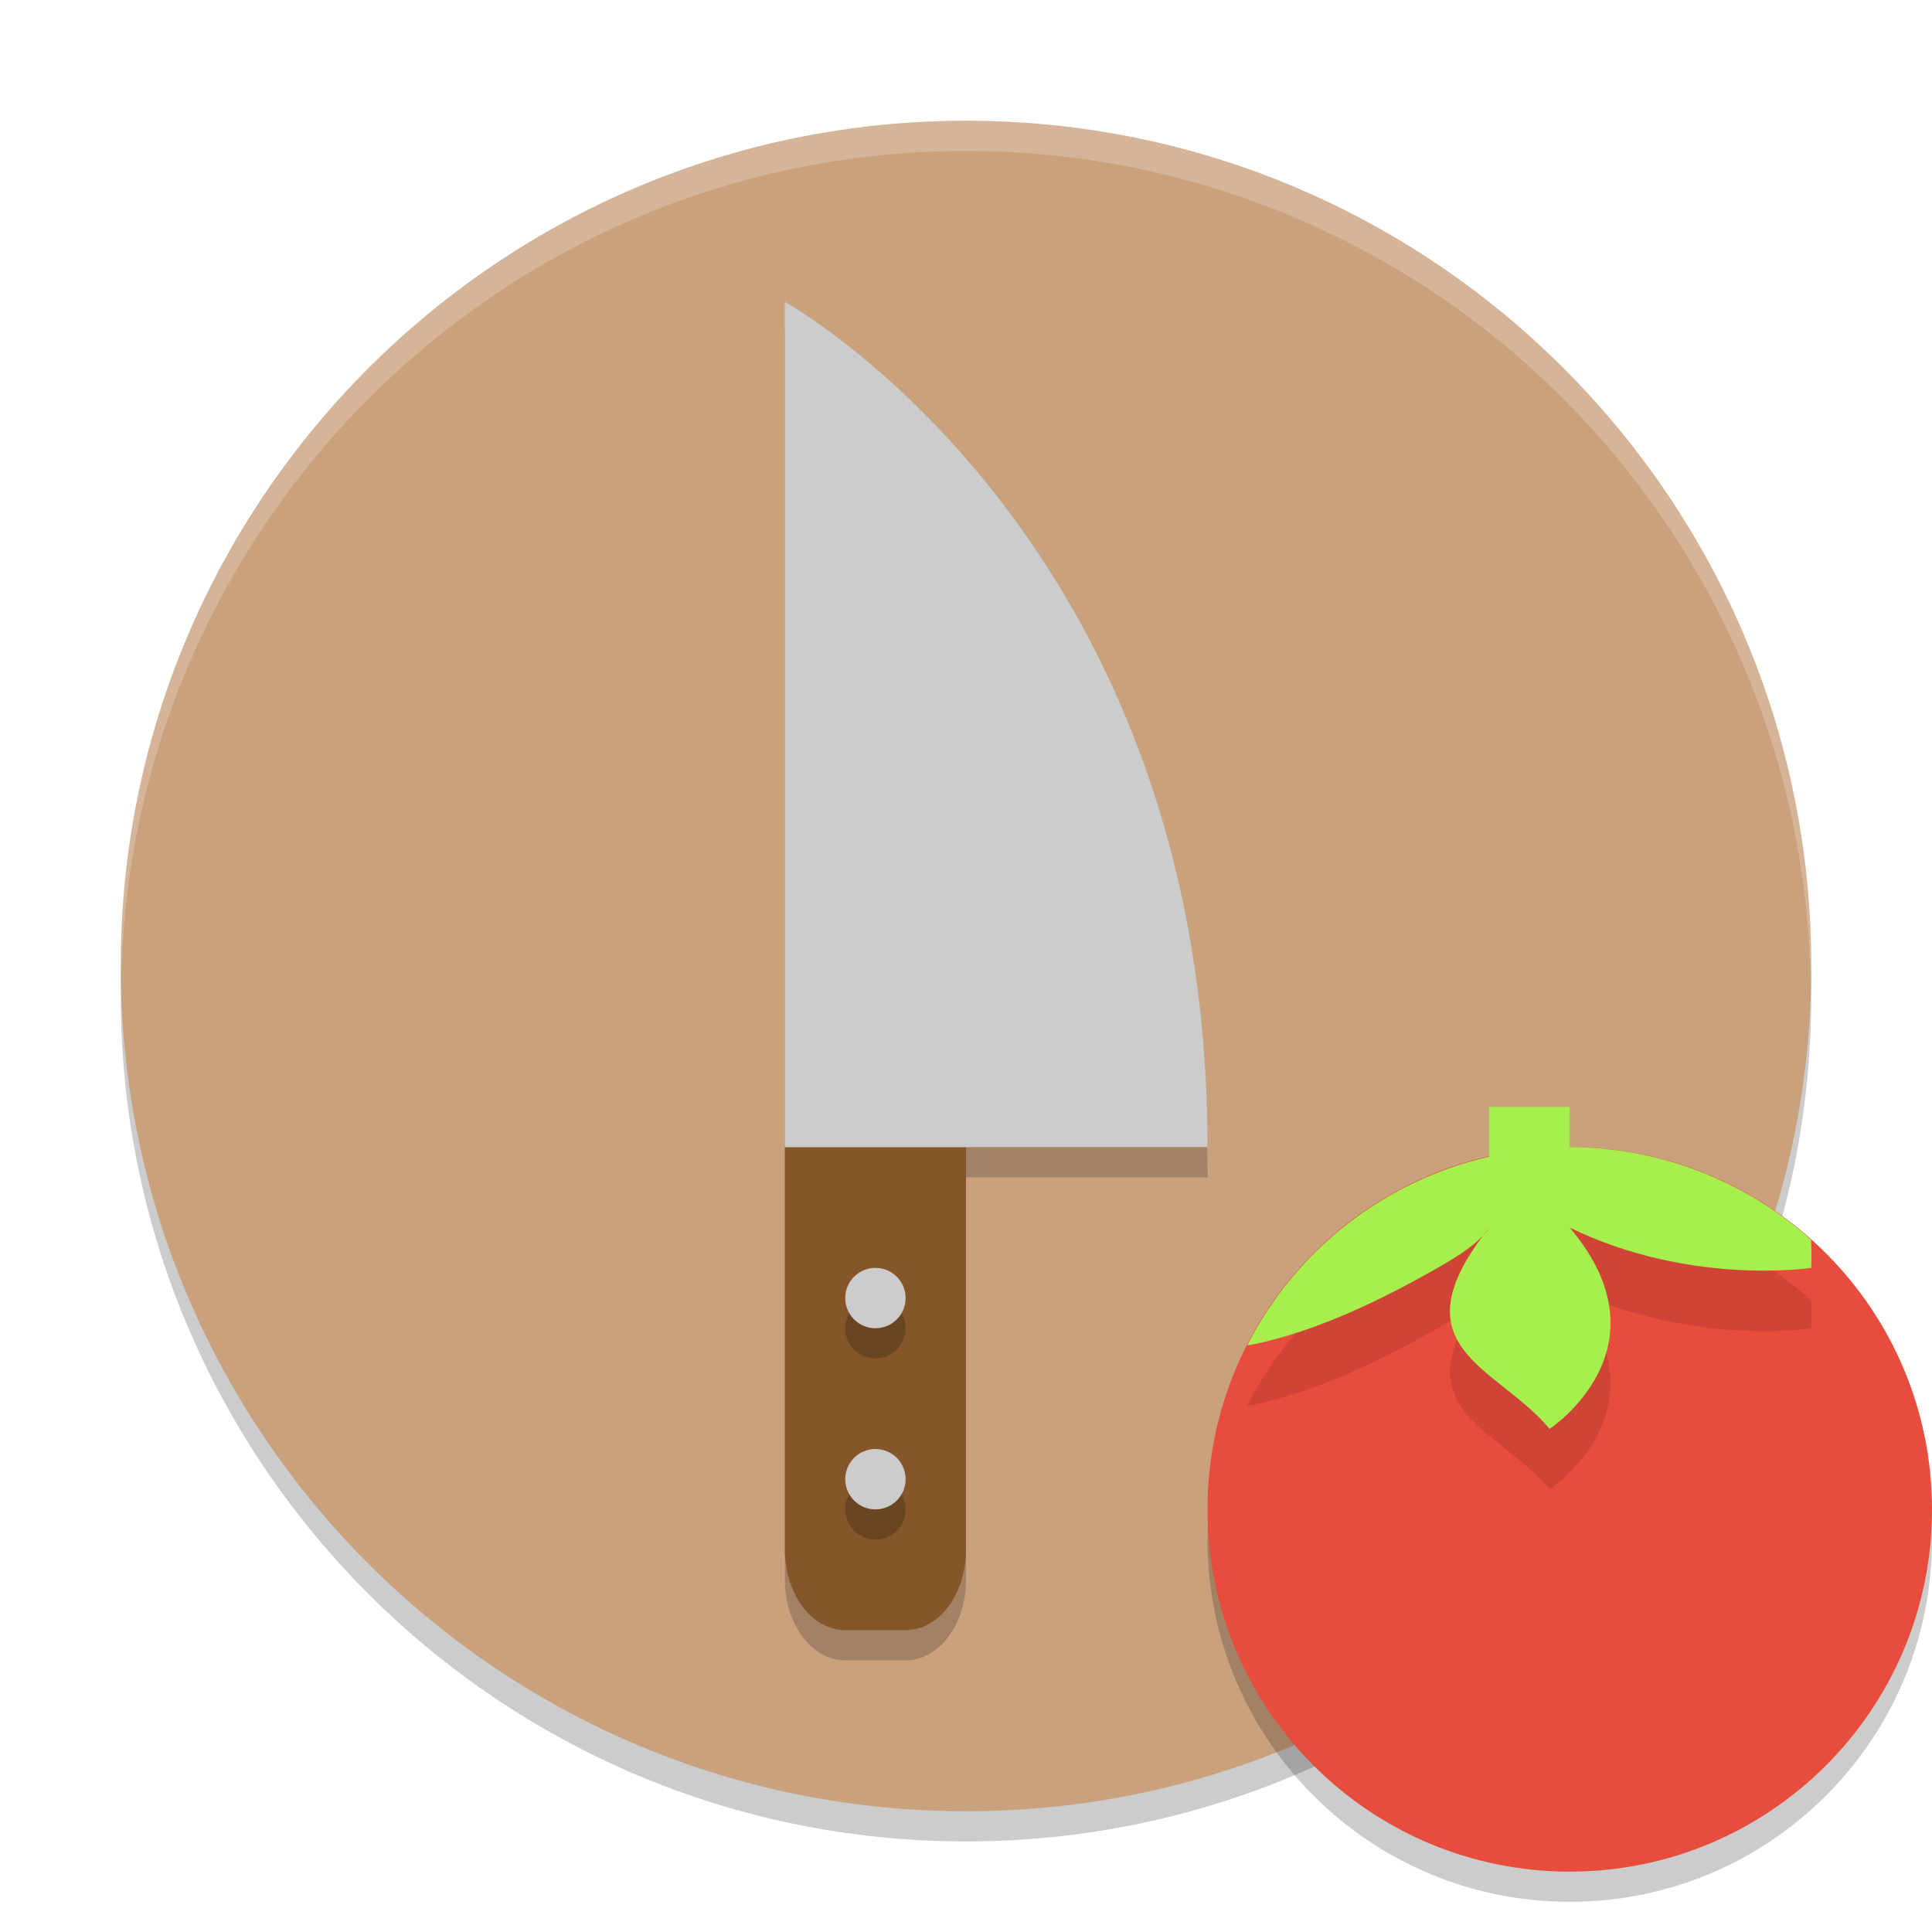
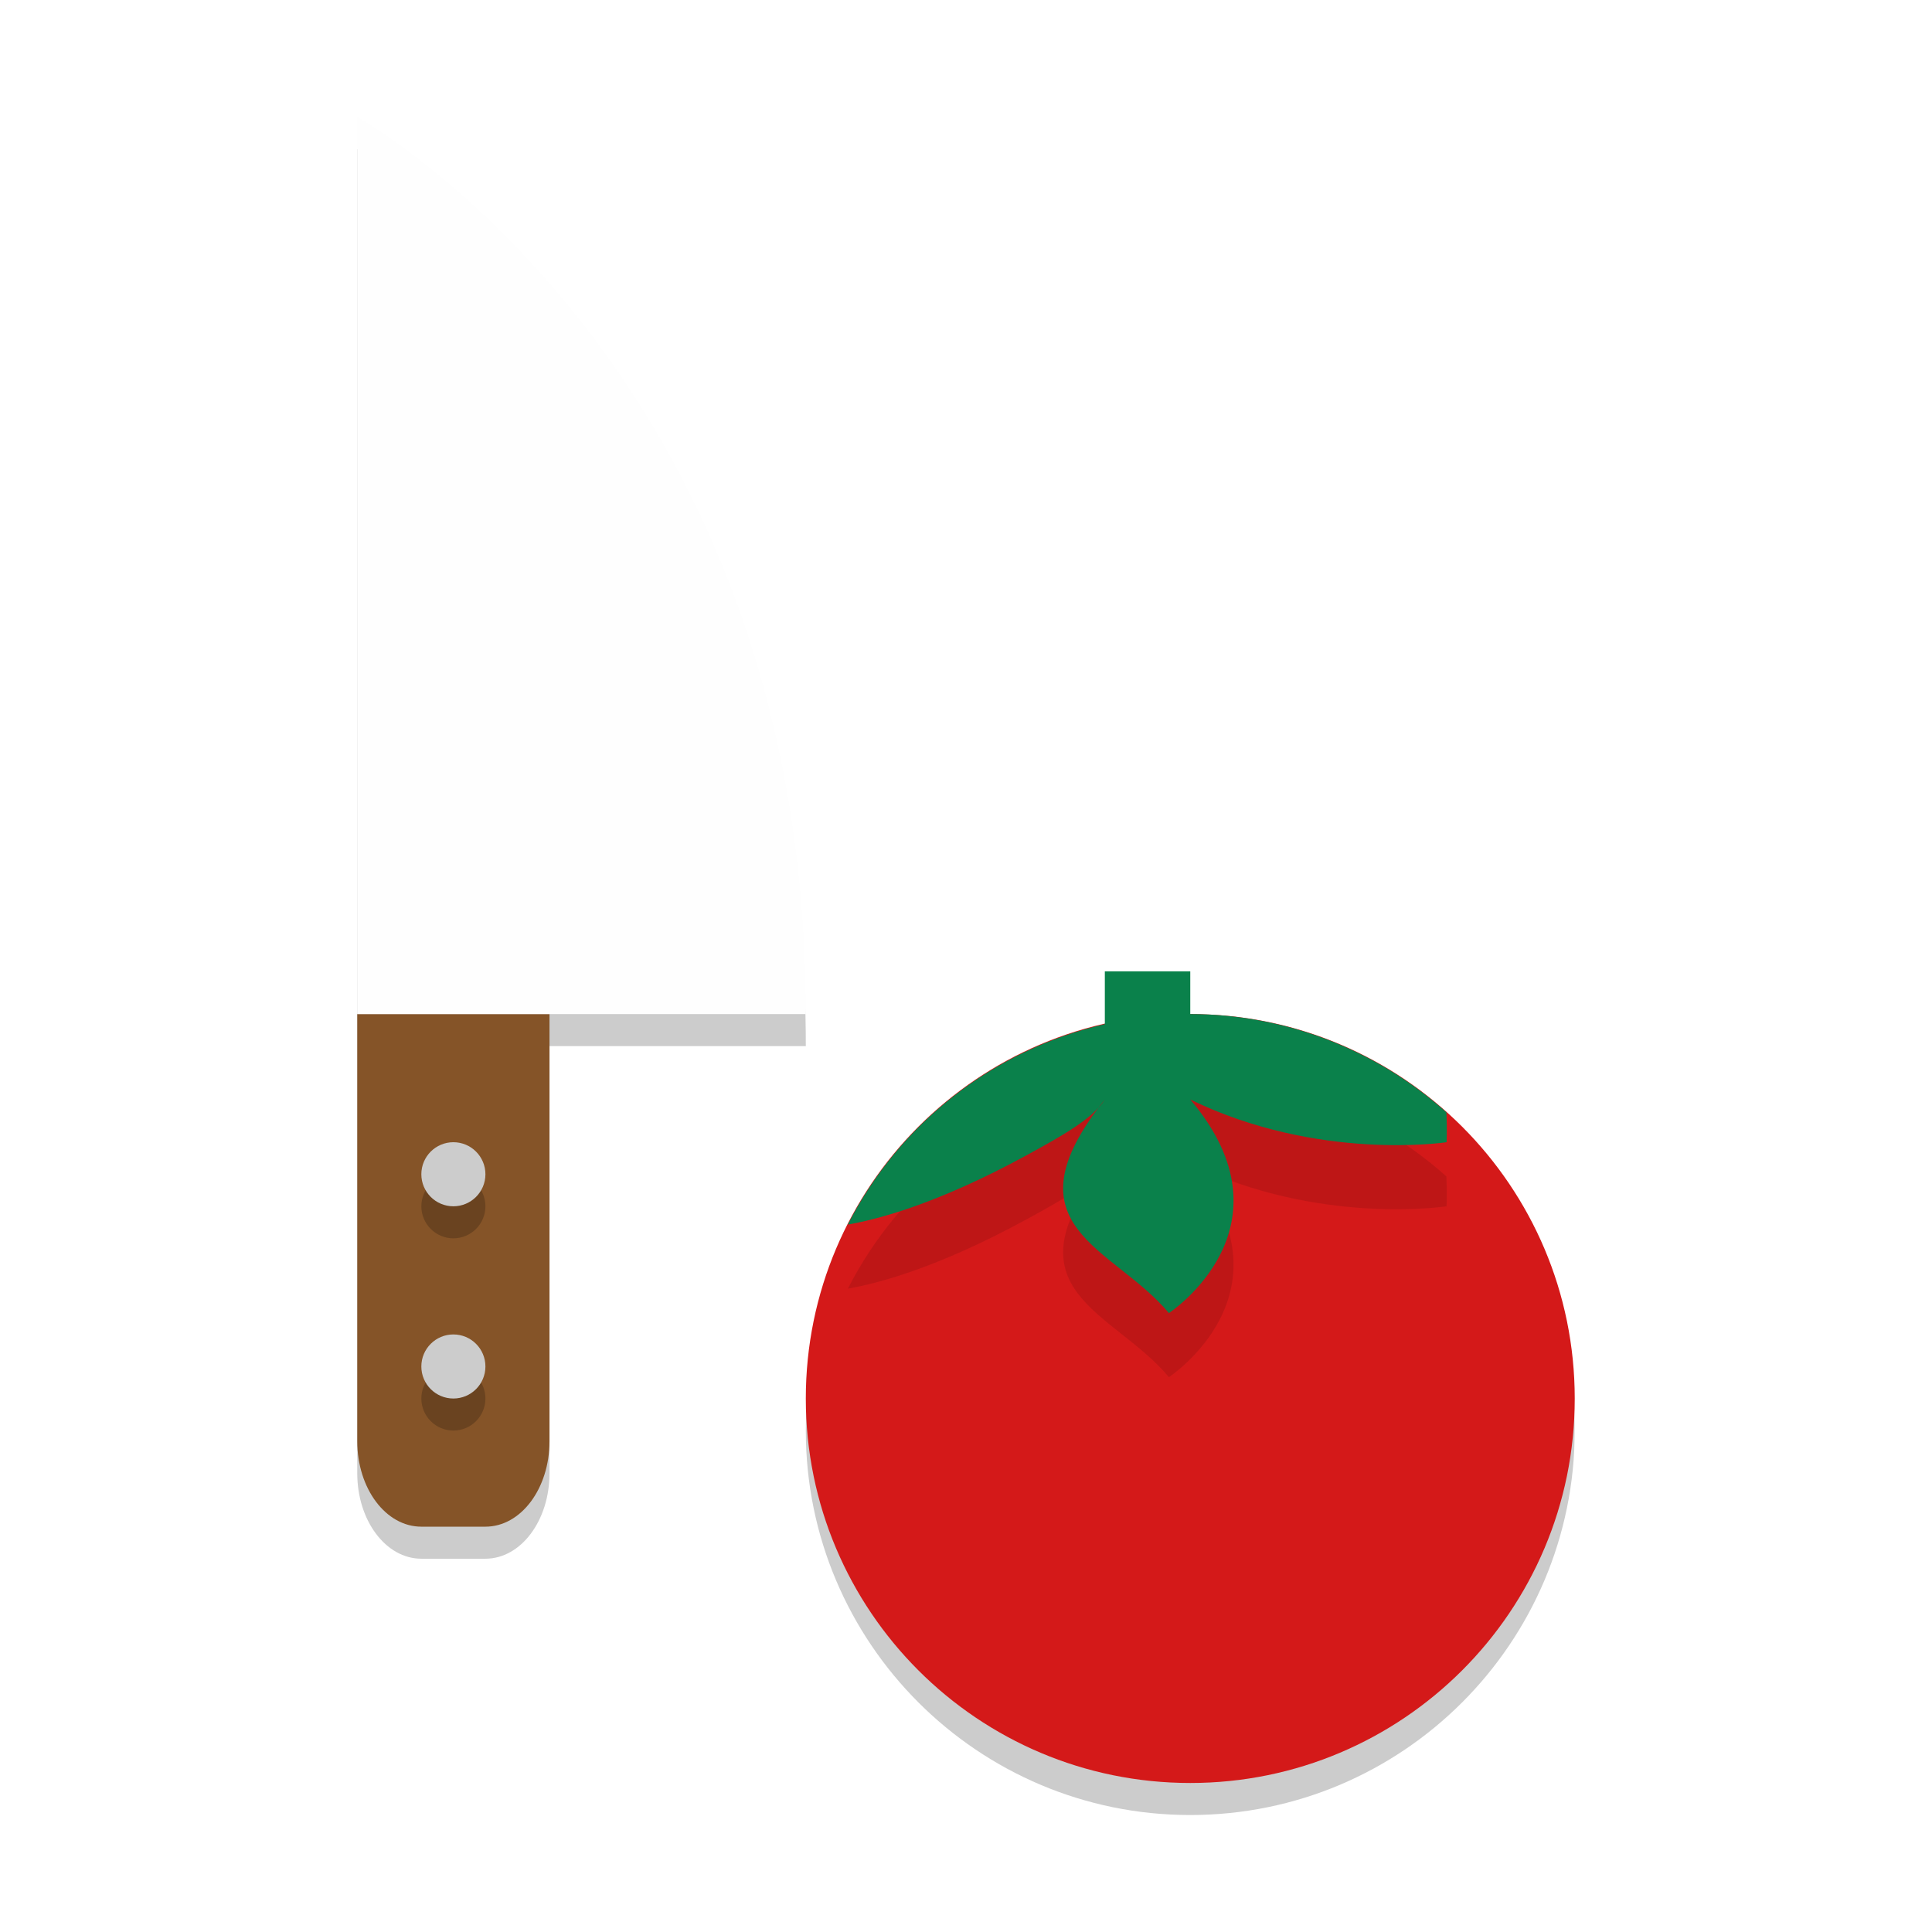
<svg xmlns="http://www.w3.org/2000/svg" xmlns:xlink="http://www.w3.org/1999/xlink" width="384pt" height="384pt" version="1.1" viewBox="0 0 384 384">
  <defs>
    <filter id="alpha" width="100%" height="100%" x="0%" y="0%" filterUnits="objectBoundingBox">
      <feColorMatrix in="SourceGraphic" type="matrix" values="0 0 0 0 1 0 0 0 0 1 0 0 0 0 1 0 0 0 1 0" />
    </filter>
-     <mask id="mask0">
-       <g filter="url(#alpha)">
-         <rect width="384" height="384" x="0" y="0" style="fill:rgb(0%,0%,0%);fill-opacity:0.2" />
-       </g>
-     </mask>
-     <clipPath id="clip1">
-       <rect width="384" height="384" x="0" y="0" />
-     </clipPath>
-     <g id="surface5" clip-path="url(#clip1)">
-       <path style="fill:rgb(0%,0%,0%)" d="M 360 198 C 360 290.785 284.785 366 192 366 C 99.215 366 24 290.785 24 198 C 24 105.215 99.215 30 192 30 C 284.785 30 360 105.215 360 198 Z M 360 198" />
-     </g>
    <mask id="mask1">
      <g filter="url(#alpha)">
        <rect width="384" height="384" x="0" y="0" style="fill:rgb(0%,0%,0%);fill-opacity:0.2" />
      </g>
    </mask>
    <clipPath id="clip2">
      <rect width="384" height="384" x="0" y="0" />
    </clipPath>
    <g id="surface8" clip-path="url(#clip2)">
      <path style="fill:rgb(0%,0%,0%)" d="M 156 234 L 156 314 C 156 322.863 161.352 330 168 330 L 180 330 C 186.648 330 192 322.863 192 314 L 192 234 Z M 156 234" />
    </g>
    <mask id="mask2">
      <g filter="url(#alpha)">
        <rect width="384" height="384" x="0" y="0" style="fill:rgb(0%,0%,0%);fill-opacity:0.2" />
      </g>
    </mask>
    <clipPath id="clip3">
      <rect width="384" height="384" x="0" y="0" />
    </clipPath>
    <g id="surface11" clip-path="url(#clip3)">
      <path style="fill:rgb(0%,0%,0%)" d="M 156 66 C 156 66 240 112.457 240 234 L 156 234 Z M 156 66" />
    </g>
    <mask id="mask3">
      <g filter="url(#alpha)">
        <rect width="384" height="384" x="0" y="0" style="fill:rgb(0%,0%,0%);fill-opacity:0.2" />
      </g>
    </mask>
    <clipPath id="clip4">
      <rect width="384" height="384" x="0" y="0" />
    </clipPath>
    <g id="surface14" clip-path="url(#clip4)">
      <path style="fill:rgb(0%,0%,0%)" d="M 180 300 C 180 303.312 177.312 306 174 306 C 170.688 306 168 303.312 168 300 C 168 296.688 170.688 294 174 294 C 177.312 294 180 296.688 180 300 Z M 180 300" />
    </g>
    <mask id="mask4">
      <g filter="url(#alpha)">
        <rect width="384" height="384" x="0" y="0" style="fill:rgb(0%,0%,0%);fill-opacity:0.2" />
      </g>
    </mask>
    <clipPath id="clip5">
      <rect width="384" height="384" x="0" y="0" />
    </clipPath>
    <g id="surface17" clip-path="url(#clip5)">
      <path style="fill:rgb(0%,0%,0%)" d="M 180 264 C 180 267.312 177.312 270 174 270 C 170.688 270 168 267.312 168 264 C 168 260.688 170.688 258 174 258 C 177.312 258 180 260.688 180 264 Z M 180 264" />
    </g>
    <mask id="mask5">
      <g filter="url(#alpha)">
        <rect width="384" height="384" x="0" y="0" style="fill:rgb(0%,0%,0%);fill-opacity:0.2" />
      </g>
    </mask>
    <clipPath id="clip6">
      <rect width="384" height="384" x="0" y="0" />
    </clipPath>
    <g id="surface20" clip-path="url(#clip6)">
      <path style="fill:rgb(0%,0%,0%)" d="M 384 306 C 384 345.766 351.766 378 312 378 C 272.234 378 240 345.766 240 306 C 240 266.234 272.234 234 312 234 C 351.766 234 384 266.234 384 306 Z M 384 306" />
    </g>
    <mask id="mask6">
      <g filter="url(#alpha)">
        <rect width="384" height="384" x="0" y="0" style="fill:rgb(0%,0%,0%);fill-opacity:0.102" />
      </g>
    </mask>
    <clipPath id="clip7">
      <rect width="384" height="384" x="0" y="0" />
    </clipPath>
    <g id="surface23" clip-path="url(#clip7)">
      <path style="fill-rule:evenodd;fill:rgb(0%,0%,0%)" d="M 296 232.004 L 296 241.895 C 275.188 246.652 257.559 260.398 247.875 279.426 C 253.277 278.48 264.445 275.668 281.328 266.457 C 288.031 262.801 293.793 259.559 296 256.004 C 276.863 280.004 297.617 283.523 308 296.004 C 308 296.004 332.328 280.004 312 256.004 C 336 267.688 360 264.004 360 264.004 C 360 264.004 360.129 261.652 359.969 258.41 C 346.785 246.586 329.711 240.031 312 240.004 L 312 232.004 Z M 296 232.004" />
    </g>
-     <mask id="mask7">
-       <g filter="url(#alpha)">
-         <rect width="384" height="384" x="0" y="0" style="fill:rgb(0%,0%,0%);fill-opacity:0.2" />
-       </g>
-     </mask>
-     <clipPath id="clip8">
-       <rect width="384" height="384" x="0" y="0" />
-     </clipPath>
-     <g id="surface26" clip-path="url(#clip8)">
-       <path style="fill:rgb(100%,100%,100%)" d="M 192 24 C 99.215 24 24 99.238 24 192.047 C 24.027 193.031 24.062 194.016 24.105 195 C 25.766 103.426 100.434 30.043 192 30 C 283.547 30.07 358.188 103.441 359.848 195 C 359.906 194.016 359.957 193.031 360 192.047 C 360 99.238 284.785 24 192 24 Z M 192 24" />
+   </defs>
+   <g transform="matrix(1.061321,0,0,1.061321,-94.55662,-40.42925)">
+     <g>
+       <use width="100%" height="100%" x="0" y="0" mask="url(#mask1)" xlink:href="#surface8" />
+       <use width="100%" height="100%" x="0" y="0" mask="url(#mask2)" xlink:href="#surface11" />
+       <path d="m 156,228 v 80 c 0,8.863 5.352,16 12,16 h 12 c 6.648,0 12,-7.137 12,-16 v -80 z m 0,0" style="fill:#855428" />
+       <use width="100%" height="100%" x="0" y="0" mask="url(#mask3)" xlink:href="#surface14" />
+       <use width="100%" height="100%" x="0" y="0" mask="url(#mask4)" xlink:href="#surface17" />
+       <path d="m 156,60 c 0,0 84,46.457 84,168 h -84 z m 0,0" style="fill:#fefefe" />
+       <path d="m 180,258 c 0,3.312 -2.688,6 -6,6 -3.312,0 -6,-2.688 -6,-6 0,-3.312 2.688,-6 6,-6 3.312,0 6,2.688 6,6 z m 0,0" style="fill:#cccccc" />
+       <path d="m 180,294 c 0,3.312 -2.688,6 -6,6 -3.312,0 -6,-2.688 -6,-6 0,-3.312 2.688,-6 6,-6 3.312,0 6,2.688 6,6 z m 0,0" style="fill:#cccccc" />
+       <use width="100%" height="100%" x="0" y="0" mask="url(#mask5)" xlink:href="#surface20" />
+       <path d="m 384,300 c 0,39.766 -32.234,72 -72,72 -39.766,0 -72,-32.234 -72,-72 0,-39.766 32.234,-72 72,-72 39.766,0 72,32.234 72,72 z m 0,0" style="fill:#d41919" />
+       <use width="100%" height="100%" x="0" y="0" mask="url(#mask6)" xlink:href="#surface23" />
+       <path d="m 296,220 v 9.891 c -20.812,4.758 -38.441,18.504 -48.125,37.531 5.402,-0.945 16.57,-3.758 33.453,-12.969 C 288.031,250.797 293.793,247.555 296,244 c -19.137,24 1.617,27.52 12,40 0,0 24.328,-16 4,-40 24,11.684 48,8 48,8 0,0 0.129,-2.352 -0.031,-5.594 C 346.785,234.582 329.711,228.027 312,228 v -8 z m 0,0" style="fill:#0a814b;fill-rule:evenodd" />
    </g>
-   </defs>
-   <g>
-     <use mask="url(#mask0)" xlink:href="#surface5" />
-     <path style="fill:rgb(79.216%,63.137%,49.02%)" d="M 360 192 C 360 284.785 284.785 360 192 360 C 99.215 360 24 284.785 24 192 C 24 99.215 99.215 24 192 24 C 284.785 24 360 99.215 360 192 Z M 360 192" />
-     <use mask="url(#mask1)" xlink:href="#surface8" />
-     <use mask="url(#mask2)" xlink:href="#surface11" />
-     <path style="fill:rgb(52.157%,33.725%,16.078%)" d="M 156 228 L 156 308 C 156 316.863 161.352 324 168 324 L 180 324 C 186.648 324 192 316.863 192 308 L 192 228 Z M 156 228" />
-     <use mask="url(#mask3)" xlink:href="#surface14" />
-     <use mask="url(#mask4)" xlink:href="#surface17" />
-     <path style="fill:rgb(80%,80%,80%)" d="M 156 60 C 156 60 240 106.457 240 228 L 156 228 Z M 156 60" />
-     <path style="fill:rgb(80%,80%,80%)" d="M 180 258 C 180 261.312 177.312 264 174 264 C 170.688 264 168 261.312 168 258 C 168 254.688 170.688 252 174 252 C 177.312 252 180 254.688 180 258 Z M 180 258" />
-     <path style="fill:rgb(80%,80%,80%)" d="M 180 294 C 180 297.312 177.312 300 174 300 C 170.688 300 168 297.312 168 294 C 168 290.688 170.688 288 174 288 C 177.312 288 180 290.688 180 294 Z M 180 294" />
-     <use mask="url(#mask5)" xlink:href="#surface20" />
-     <path style="fill:rgb(90.588%,29.804%,23.529%)" d="M 384 300 C 384 339.766 351.766 372 312 372 C 272.234 372 240 339.766 240 300 C 240 260.234 272.234 228 312 228 C 351.766 228 384 260.234 384 300 Z M 384 300" />
-     <use mask="url(#mask6)" xlink:href="#surface23" />
-     <path style="fill-rule:evenodd;fill:rgb(65.098%,93.725%,30.196%)" d="M 296 220 L 296 229.891 C 275.188 234.648 257.559 248.395 247.875 267.422 C 253.277 266.477 264.445 263.664 281.328 254.453 C 288.031 250.797 293.793 247.555 296 244 C 276.863 268 297.617 271.52 308 284 C 308 284 332.328 268 312 244 C 336 255.684 360 252 360 252 C 360 252 360.129 249.648 359.969 246.406 C 346.785 234.582 329.711 228.027 312 228 L 312 220 Z M 296 220" />
-     <use mask="url(#mask7)" xlink:href="#surface26" />
  </g>
</svg>
